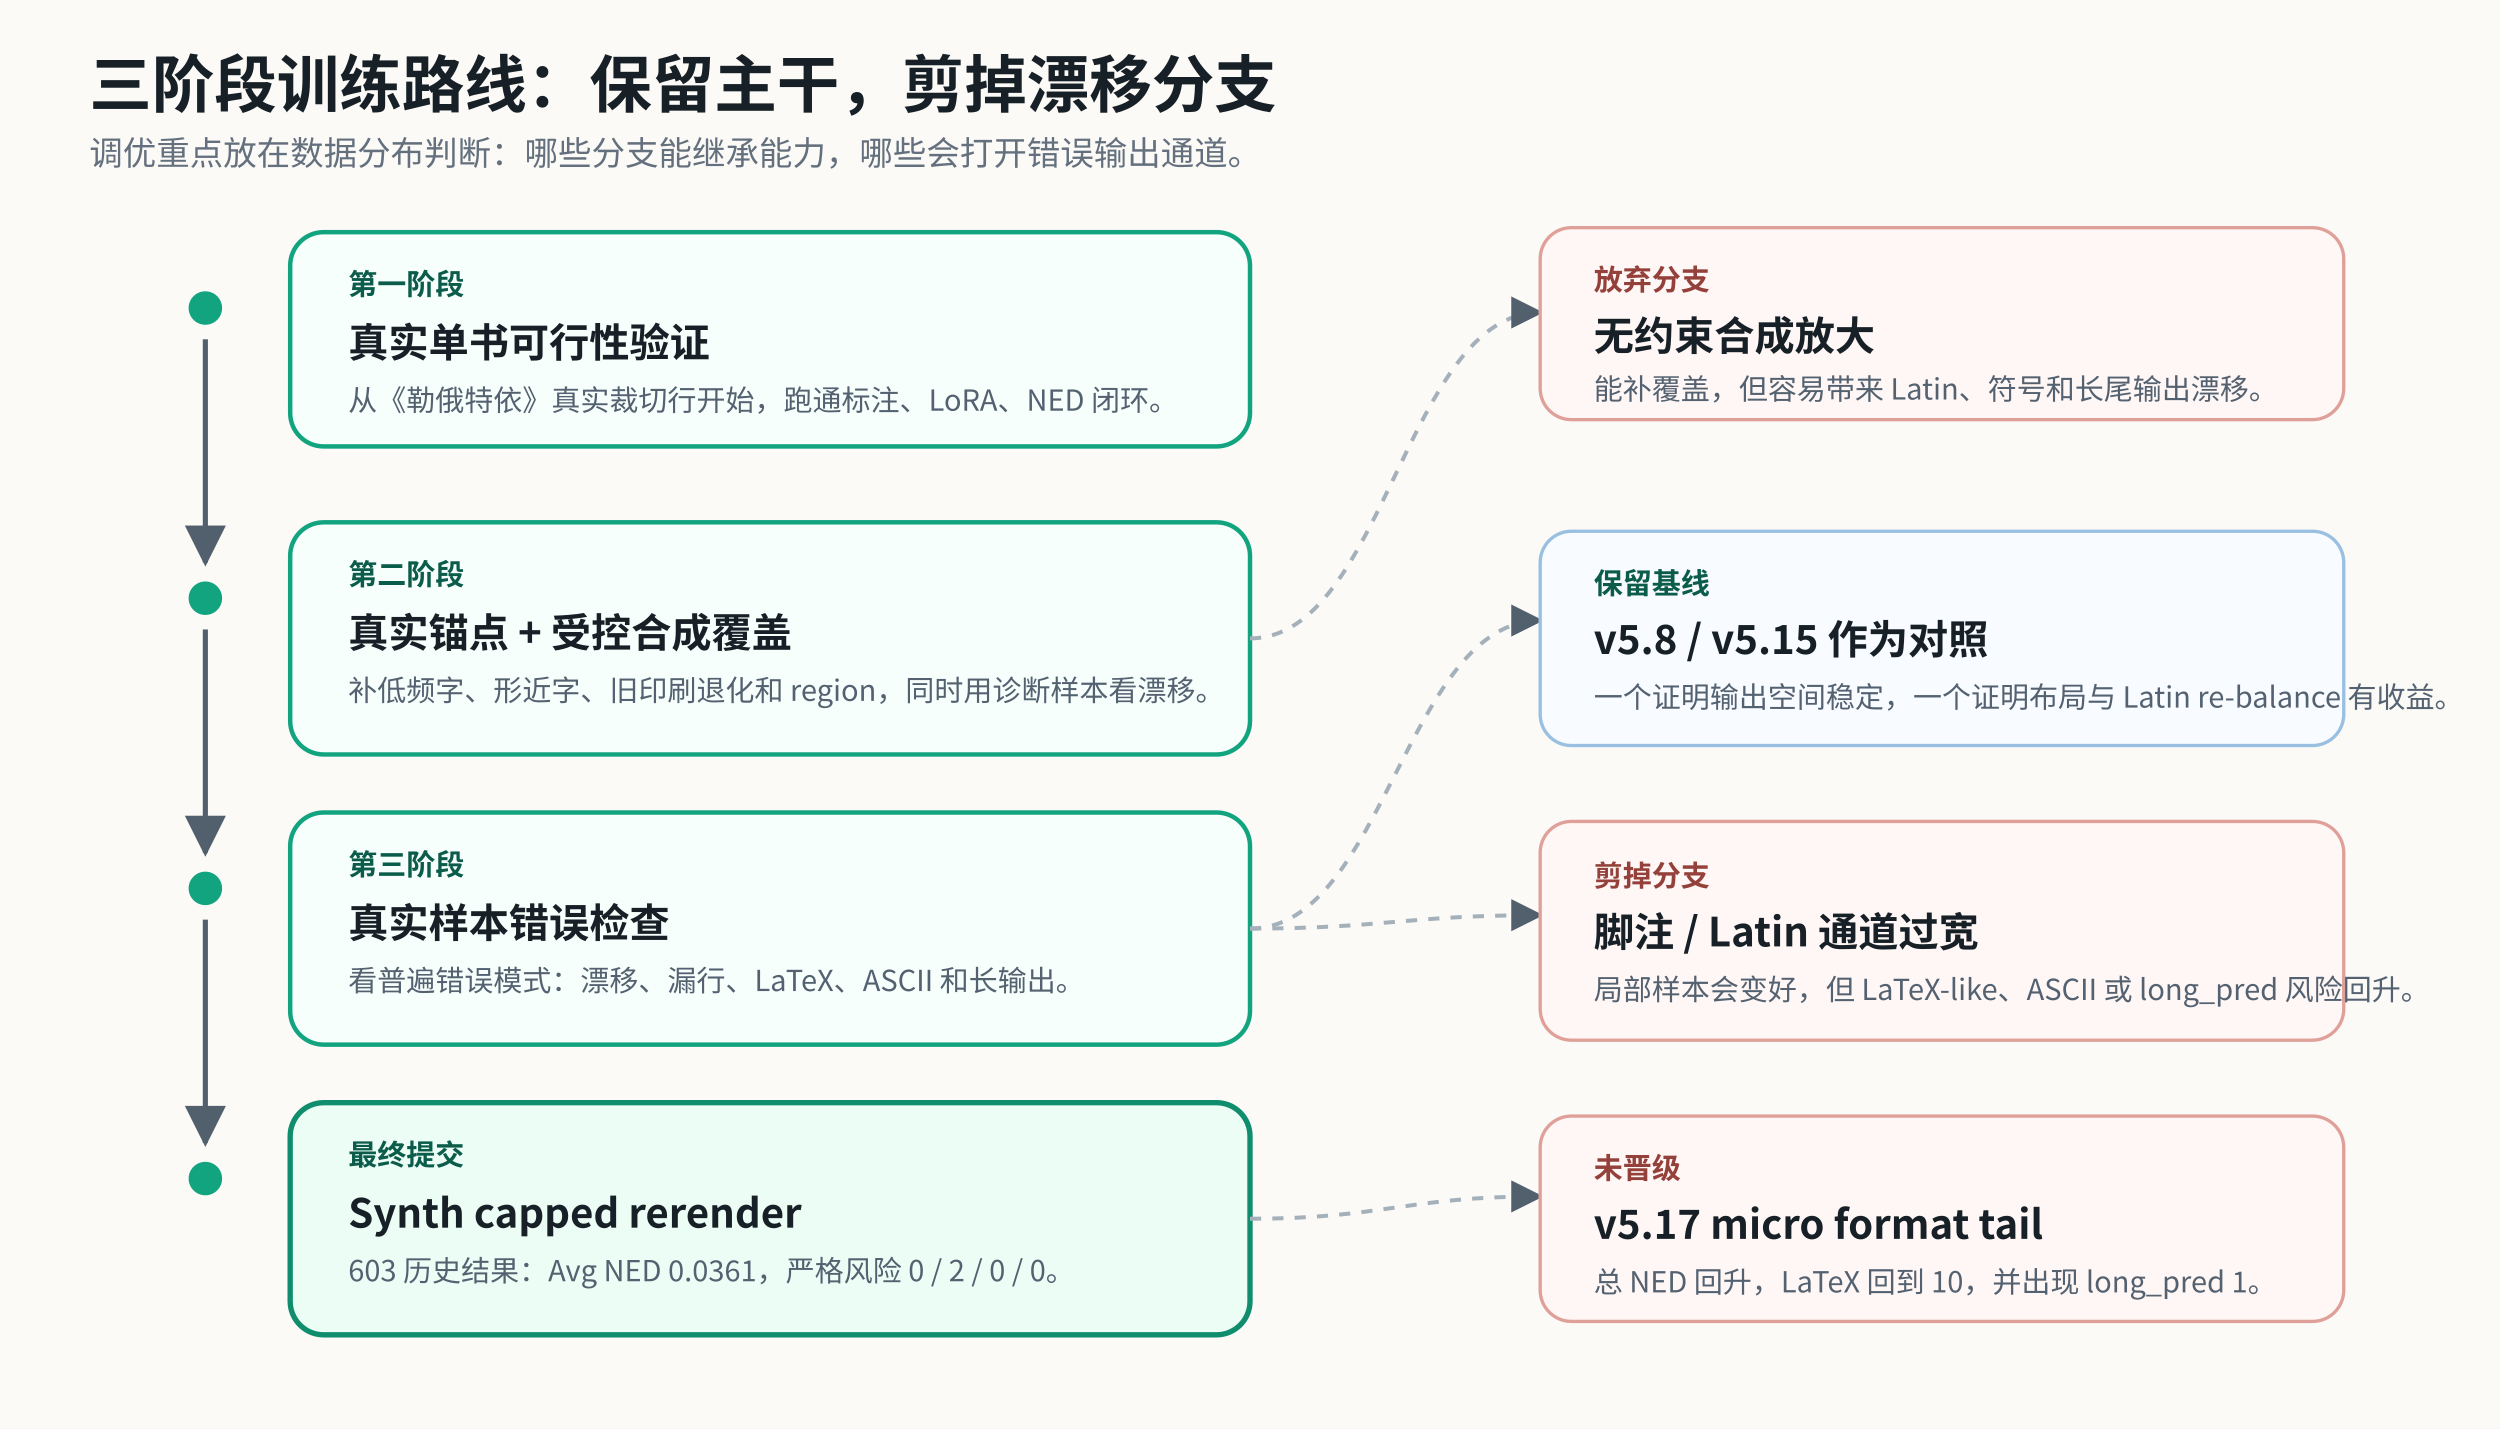
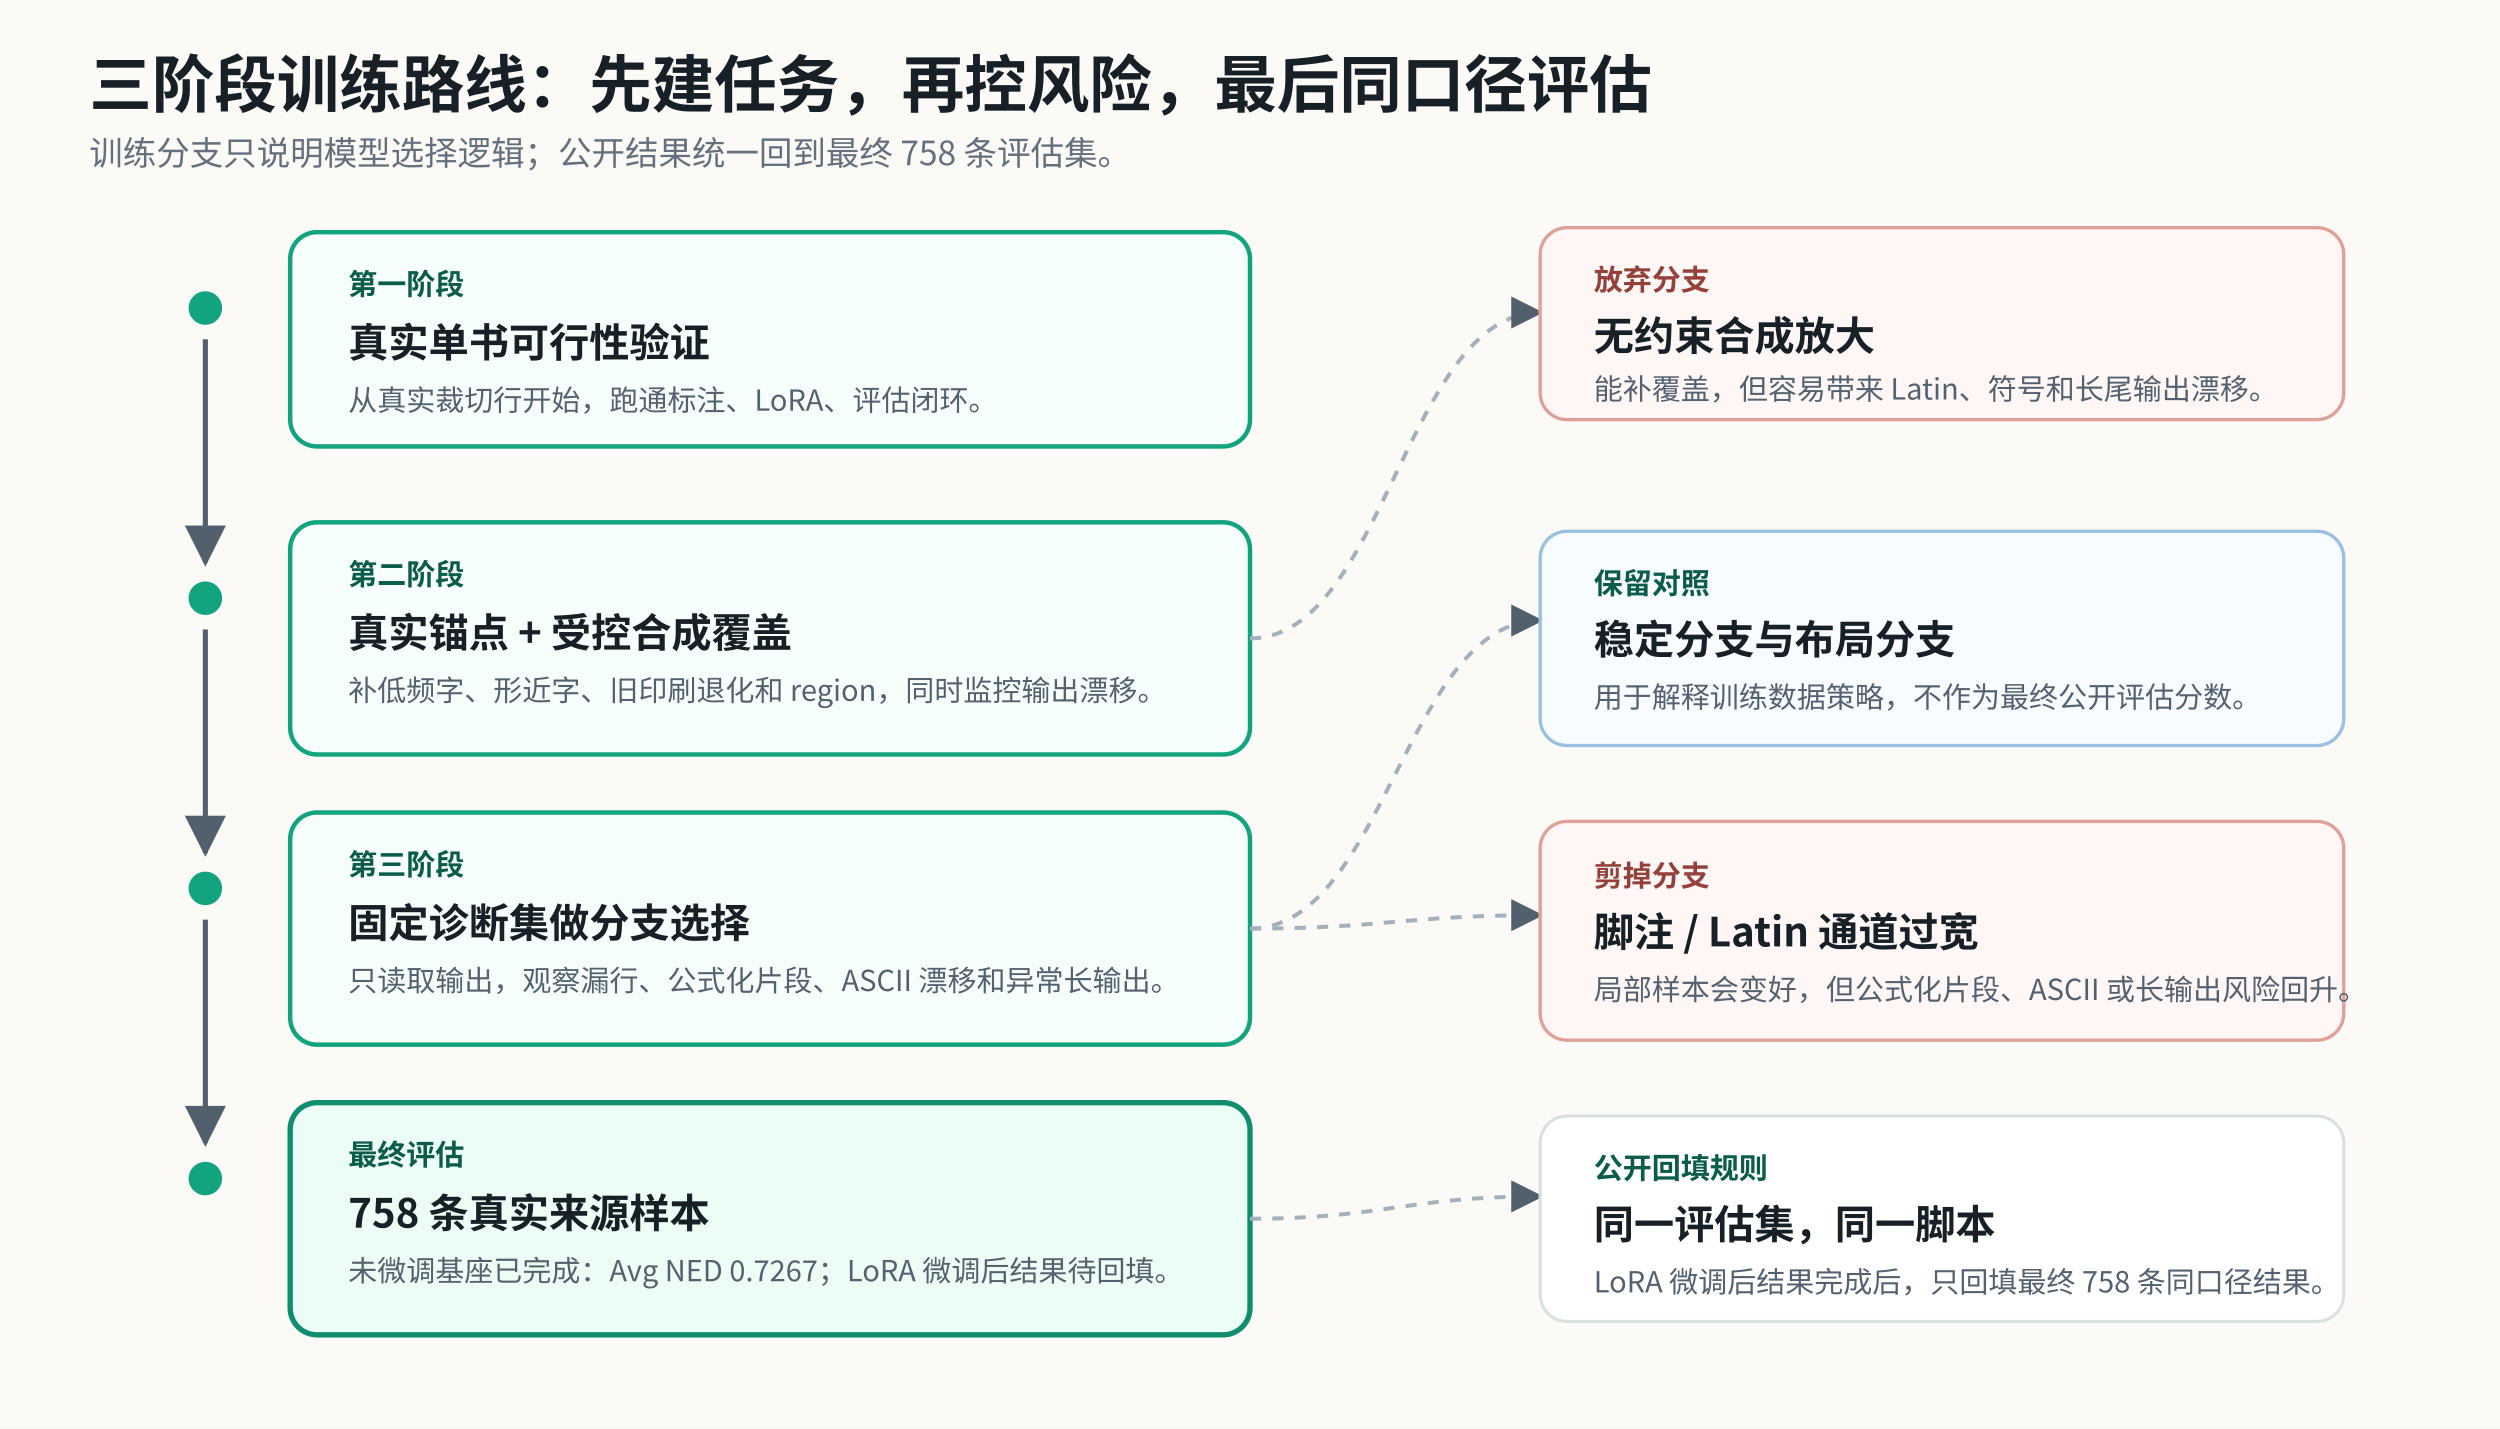
<svg xmlns="http://www.w3.org/2000/svg" width="1120" height="640" viewBox="0 0 1120 640" role="img" aria-labelledby="title desc">
  <defs>
    <marker id="arrow" viewBox="0 0 10 10" refX="9" refY="5" markerWidth="8" markerHeight="8" orient="auto-start-reverse">
      <path d="M 0 0 L 10 5 L 0 10 z" fill="#52606d" />
    </marker>
    <style>
      text{font-family:-apple-system,BlinkMacSystemFont,"Segoe UI","Noto Sans CJK SC","PingFang SC","Microsoft YaHei",Arial,sans-serif}
      .bg{fill:#fbfaf7}.title{font-size:28px;font-weight:780;fill:#172026}.sub{font-size:15px;fill:#64707d}
-       .main{fill:#f7fffc;stroke:#12a37f;stroke-width:2;rx:15}.final{fill:#ecfdf5;stroke:#0f8d6d;stroke-width:2.4;rx:15}
-       .side{fill:#fff;stroke:#d9e1de;stroke-width:1.4;rx:14}.drop{fill:#fff7f5;stroke:#e0a09a;stroke-width:1.5;rx:14}.keep{fill:#f8fbff;stroke:#9ac0e1;stroke-width:1.5;rx:14}
+       .main{fill:#f7fffc;stroke:#12a37f;stroke-width:2;rx:12}.final{fill:#ecfdf5;stroke:#0f8d6d;stroke-width:2.4;rx:12}
+       .side{fill:#fff;stroke:#d9e1de;stroke-width:1.4;rx:12}.drop{fill:#fff7f5;stroke:#e0a09a;stroke-width:1.5;rx:12}.keep{fill:#f8fbff;stroke:#9ac0e1;stroke-width:1.5;rx:12}
      .stage{font-size:13px;font-weight:800;fill:#0b5c4a}.head{font-size:18px;font-weight:780;fill:#172026}.body{font-size:13px;fill:#536170}.warn{font-size:13px;font-weight:780;fill:#95413b}
      .line{stroke:#52606d;stroke-width:2.3;fill:none;marker-end:url(#arrow)}.branch{stroke:#a4b0ba;stroke-width:1.8;fill:none;stroke-dasharray:5 5;marker-end:url(#arrow)}
      .dot{fill:#12a37f;stroke:#fbfaf7;stroke-width:5}
    </style>
  </defs>
  <rect class="bg" width="1120" height="640" />
-   <text class="title" x="40" y="48">三阶段训练路线：保留主干，剪掉漂移分支</text>
-   <text class="sub" x="40" y="74">调优重点放在数据分布判断：哪些分支能继承能力，哪些会打开错误输出通道。</text>
+   <text class="title" x="40" y="48">三阶段训练路线：先建任务，再控风险，最后同口径评估</text>
+   <text class="sub" x="40" y="74">训练分支只说明模型选择逻辑；公开结果统一回到最终 758 条评估集。</text>
  <circle class="dot" cx="92" cy="138" r="10" />
  <rect class="main" x="130" y="104" width="430" height="96" />
  <text class="stage" x="156" y="132">第一阶段</text>
  <text class="head" x="156" y="160">真实单书可行性验证</text>
-   <text class="body" x="156" y="184">从《勒俄特依》真实裁切行开始，跑通标注、LoRA、NED 闭环。</text>
+   <text class="body" x="156" y="184">从真实裁切行开始，跑通标注、LoRA、评估闭环。</text>
  <path class="line" d="M 92 152 V 252" />
  <circle class="dot" cx="92" cy="268" r="10" />
  <rect class="main" x="130" y="234" width="430" height="104" />
  <text class="stage" x="156" y="262">第二阶段</text>
  <text class="head" x="156" y="290">真实锚点 + 受控合成覆盖</text>
-   <text class="body" x="156" y="314">补低频字、形近字、旧印刷退化和 region，同时用诊断样本看漂移。</text>
+   <text class="body" x="156" y="314">补低频字、形近字、旧印刷退化和 region，同时监控输出漂移。</text>
  <path class="line" d="M 92 282 V 382" />
  <circle class="dot" cx="92" cy="398" r="10" />
  <rect class="main" x="130" y="364" width="430" height="104" />
  <text class="stage" x="156" y="392">第三阶段</text>
-   <text class="head" x="156" y="420">真实样本错误检查</text>
-   <text class="body" x="156" y="444">看普遍错误模式：漂移、漏行、LaTeX、ASCII 和长输出。</text>
+   <text class="head" x="156" y="420">固定诊断集做分支选择</text>
+   <text class="body" x="156" y="444">只读取输出，观察漏行、公式化片段、ASCII 漂移和异常长输出。</text>
  <path class="line" d="M 92 412 V 512" />
  <circle class="dot" cx="92" cy="528" r="10" />
  <rect class="final" x="130" y="494" width="430" height="104" />
-   <text class="stage" x="156" y="522">最终提交</text>
-   <text class="head" x="156" y="550">Synth capped rerender</text>
-   <text class="body" x="156" y="574">603 历史结果：Avg NED 0.0361，严格风险 0 / 2 / 0 / 0。</text>
+   <text class="stage" x="156" y="522">最终评估</text>
+   <text class="head" x="156" y="550">758 条真实来源样本</text>
+   <text class="body" x="156" y="574">未微调基座已完成：Avg NED 0.7267；LoRA 微调后结果待回填。</text>
  <path class="branch" d="M 560 286 C 620 286 630 140 690 140" />
  <rect class="drop" x="690" y="102" width="360" height="86" />
  <text class="warn" x="714" y="130">放弃分支</text>
  <text class="head" x="714" y="157">无约束合成放大</text>
  <text class="body" x="714" y="179">能补覆盖，但容易带来 Latin、符号和长尾输出漂移。</text>
  <path class="branch" d="M 560 416 C 620 416 630 278 690 278" />
  <rect class="keep" x="690" y="238" width="360" height="96" />
-   <text class="stage" x="714" y="266">保留基线</text>
-   <text class="head" x="714" y="293">v5.8 / v5.15 作为对照</text>
-   <text class="body" x="714" y="317">一个证明输出空间稳定，一个证明布局与 Latin re-balance 有收益。</text>
+   <text class="stage" x="714" y="266">保留对照</text>
+   <text class="head" x="714" y="293">稳定分支与布局分支</text>
+   <text class="body" x="714" y="317">用于解释训练数据策略，不作为最终公开评估分数。</text>
  <path class="branch" d="M 560 416 C 620 416 630 410 690 410" />
  <rect class="drop" x="690" y="368" width="360" height="98" />
  <text class="warn" x="714" y="397">剪掉分支</text>
  <text class="head" x="714" y="424">脚注 / Latin 通道过宽</text>
-   <text class="body" x="714" y="448">局部样本会变好，但 LaTeX-like、ASCII 或 long_pred 风险回升。</text>
+   <text class="body" x="714" y="448">局部样本会变好，但公式化片段、ASCII 或长输出风险回升。</text>
  <path class="branch" d="M 560 546 C 620 546 630 536 690 536" />
-   <rect class="drop" x="690" y="500" width="360" height="92" />
-   <text class="warn" x="714" y="528">未晋级</text>
-   <text class="head" x="714" y="555">v5.17 micro format tail</text>
-   <text class="body" x="714" y="579">总 NED 回升，LaTeX 回到 10，并出现 long_pred 1。</text>
+   <rect class="side" x="690" y="500" width="360" height="92" />
+   <text class="stage" x="714" y="528">公开回填规则</text>
+   <text class="head" x="714" y="555">同一评估集，同一脚本</text>
+   <text class="body" x="714" y="579">LoRA 微调后结果完成后，只回填最终 758 条同口径结果。</text>
</svg>
